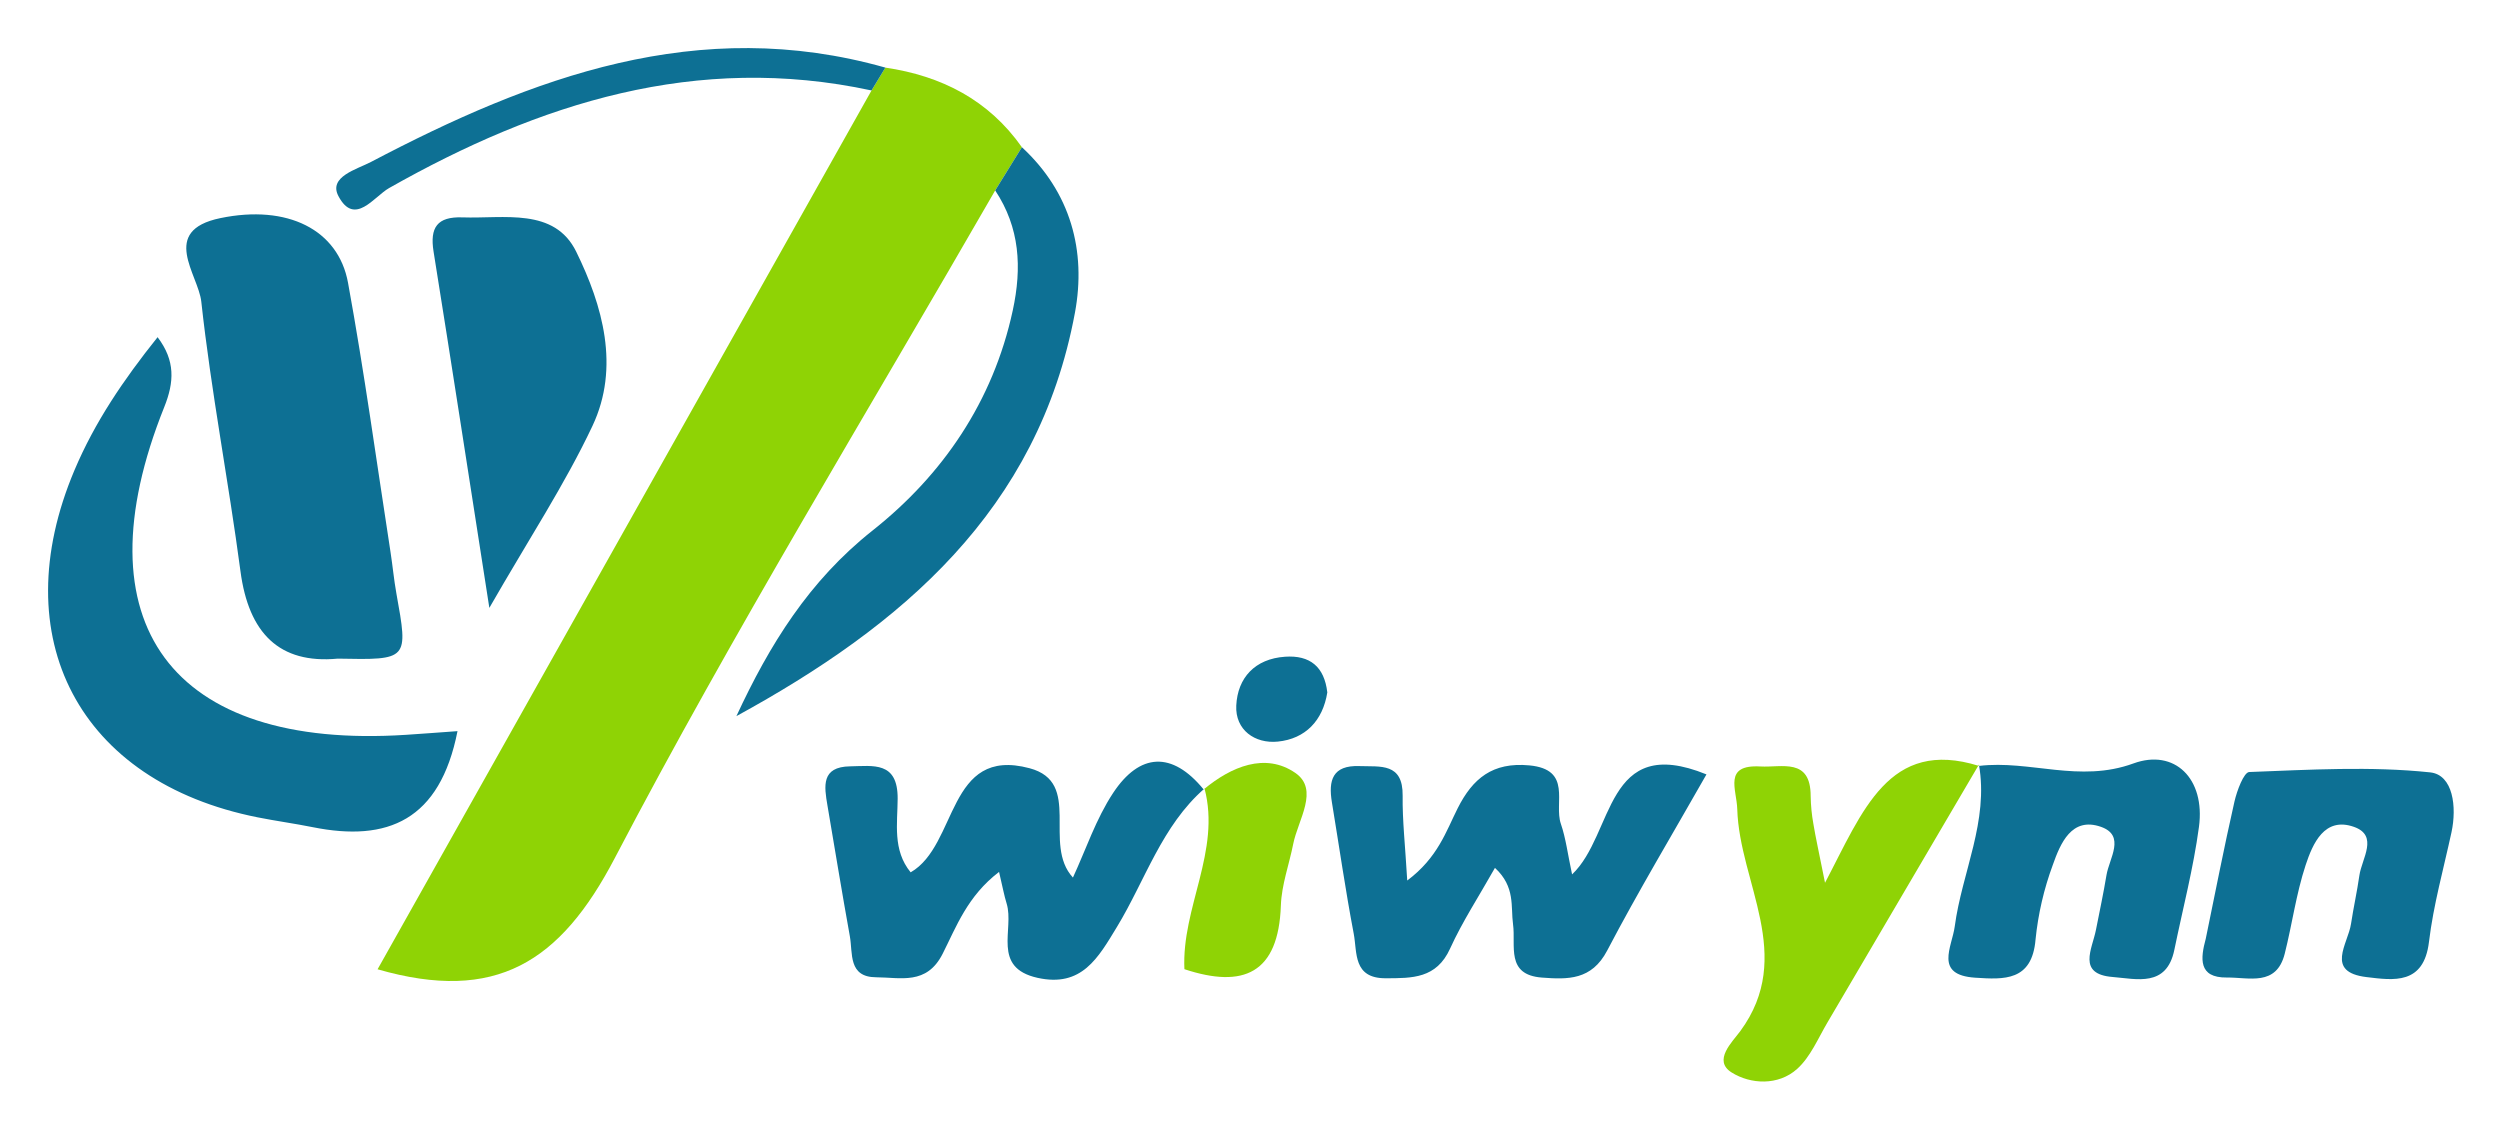
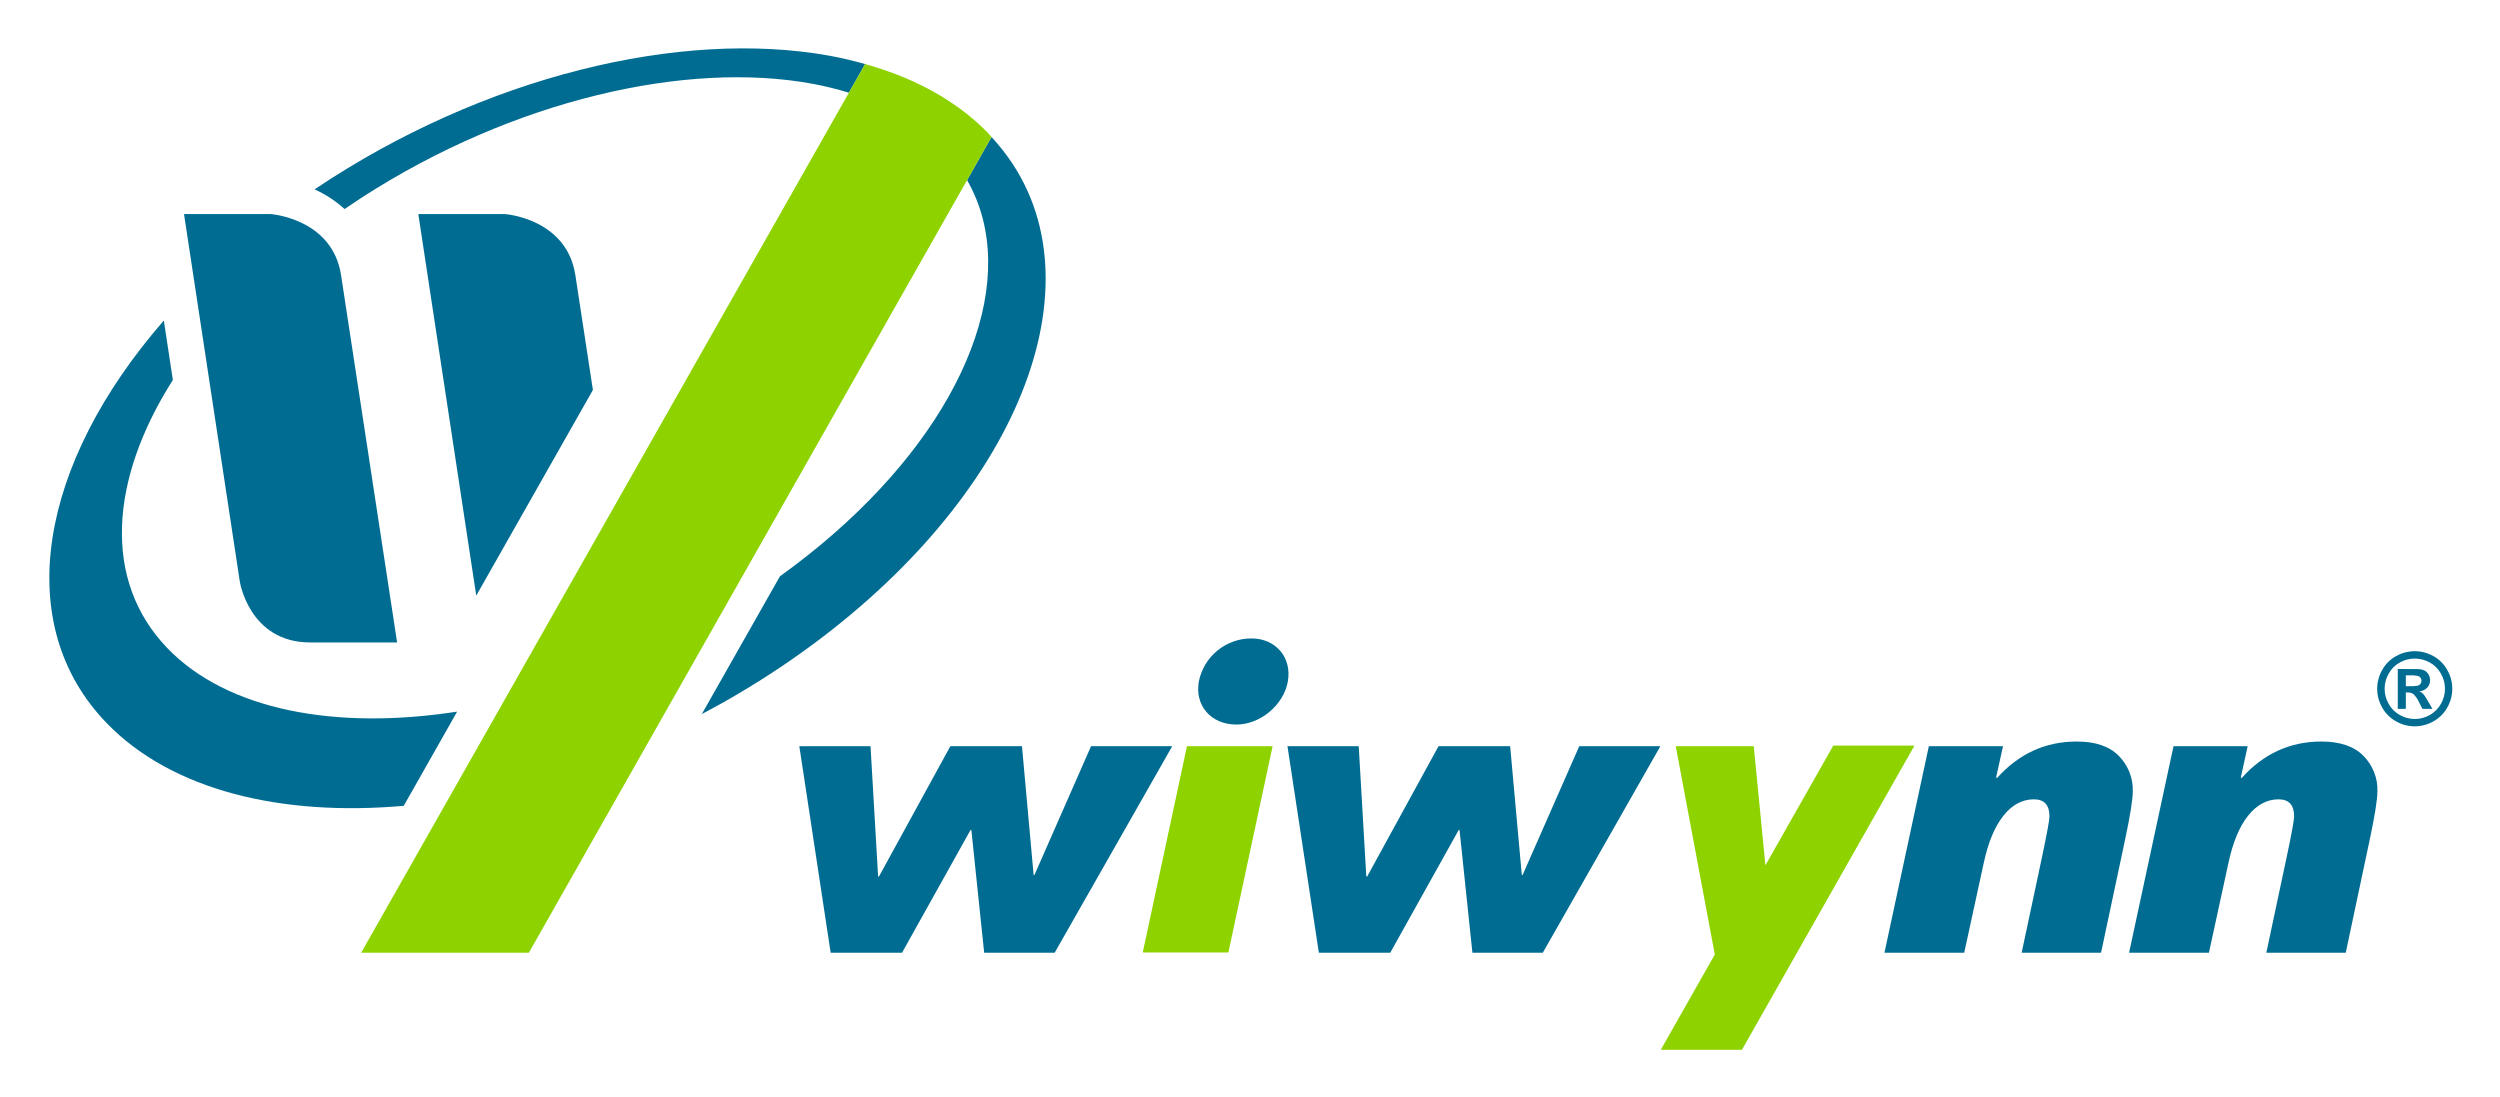
- <svg xmlns="http://www.w3.org/2000/svg" role="img" viewBox="-10.00 -10.00 520.00 234.50">
+ <svg xmlns="http://www.w3.org/2000/svg" role="img" viewBox="241.77 183.27 765.96 335.96">
  <defs>
-     <style>.cls-1{fill:#8fd305}.cls-2{fill:#0d7094}</style>
+     <style>.cls-1{fill:#006c92}.cls-2{fill:#8ed300}</style>
  </defs>
-   <path d="M174.159 4.061c11.676 1.729 21.455 6.711 28.397 16.561q-2.777 4.494-5.556 8.986c-26.58 46.208-54.463 91.734-79.155 138.929-11.289 21.576-24.692 30.173-49.31 23.075L171.277 8.816q1.44-2.378 2.882-4.755z" class="cls-1" />
-   <path d="M60.251 126.996c-12.164 1.15-18.53-5.321-20.23-18.158-2.481-18.735-6.102-37.33-8.153-56.104-.616-5.641-8.738-14.741 3.985-17.37 13.93-2.88 24.515 2.381 26.537 13.456 3.393 18.583 5.946 37.319 8.836 55.993.445 2.873.709 5.777 1.224 8.637 2.496 13.835 2.516 13.832-12.199 13.546z" class="cls-2" />
-   <path d="M85.162 142.078c-3.664 18.566-14.541 23.104-30.11 19.975-3.81-.766-7.67-1.29-11.482-2.05-37.115-7.399-52.831-37.31-38.074-72.218 4.201-9.937 10.137-18.714 17.284-27.652 3.708 4.888 3.47 9.338 1.383 14.539-18.036 44.97 1.477 71.335 50.306 68.17 3.369-.219 6.735-.48 10.693-.764zm155.375 11.933c-8.91 7.785-12.318 19.086-18.209 28.785-3.91 6.436-7.316 12.643-16.526 10.592-9.604-2.139-4.773-10.104-6.421-15.445-.523-1.693-.836-3.452-1.577-6.586-6.586 5.033-8.887 11.405-11.738 17.036-3.324 6.562-8.754 4.904-13.824 4.881-5.855-.026-4.834-4.988-5.473-8.53-1.633-9.048-3.112-18.123-4.656-27.187-.685-4.023-1.341-8.065 4.705-8.158 4.8-.074 9.928-1.09 9.895 6.706-.021 5.118-1.097 10.705 2.703 15.342 9.87-5.673 7.514-26.249 24.726-21.658 11.085 2.956 2.6 15.755 9.027 22.745 2.685-5.789 4.785-12.203 8.38-17.628 5.489-8.286 12.233-8.74 18.812-.694zm60.413 16.507c-3.363 5.968-6.783 11.181-9.333 16.79-2.84 6.245-7.865 6.156-13.388 6.172-6.836.02-5.909-5.357-6.653-9.269-1.728-9.073-3.036-18.226-4.542-27.343-.753-4.555.111-7.726 5.72-7.522 4.373.159 9.082-.742 8.997 6.175-.063 5.161.53 10.33.954 17.628 6.368-4.77 8.07-10.217 10.497-15.037 3.116-6.19 7.255-9.626 14.88-8.915 9.03.842 5.086 7.814 6.575 12.151 1.043 3.038 1.428 6.303 2.335 10.528 8.854-8.365 6.717-29.448 27.952-20.8-6.98 12.288-14.174 24.28-20.654 36.648-3.231 6.167-8.18 6.022-13.573 5.614-7.586-.576-5.393-6.634-6.004-11.077-.506-3.676.528-7.788-3.763-11.743zM91.784 116.442c-4.147-26.591-7.797-50.366-11.603-74.115-.803-5.01.759-7.297 5.993-7.112 8.625.305 19.145-2.114 23.686 7.15 5.483 11.186 9.14 24.001 3.37 36.23-5.733 12.155-13.206 23.488-21.447 37.847zM197 29.608l5.556-8.986c10.168 9.391 13.414 21.597 11.032 34.422-7.644 41.161-36.098 65.145-70.419 83.913 6.89-14.837 15.085-28.125 28.324-38.61 14.562-11.532 25.058-26.807 29.155-45.746 1.944-8.981 1.484-17.23-3.648-24.993z" class="cls-2" />
-   <path d="M401.618 149.036q-15.75 26.826-31.513 53.644c-1.959 3.323-3.535 7.167-6.296 9.65-3.945 3.547-9.706 3.204-13.625.747-3.98-2.494.149-6.354 1.814-8.626 11.473-15.659-.205-30.812-.648-46.16-.119-4.117-2.959-9.306 4.813-8.865 4.47.254 10.454-1.873 10.457 6.157a35.822 35.822 0 0 0 .566 5.805c.47 2.833 1.102 5.639 2.419 12.232 7.85-14.916 13.251-30.168 32.025-24.31z" class="cls-1" />
-   <path d="M401.618 149.036l.012.273c10.61-1.267 20.868 3.6 32.12-.512 8.538-3.121 14.986 3.122 13.634 13.195-1.155 8.602-3.373 17.06-5.122 25.582-1.61 7.843-7.885 6.032-12.817 5.641-7.444-.59-4.274-5.795-3.49-9.788.745-3.796 1.561-7.581 2.191-11.397.578-3.5 4.039-8.233-1.157-10.052-6.11-2.138-8.435 3.473-10.01 7.934a62.97 62.97 0 0 0-3.586 15.502c-.727 8.702-6.566 8.336-12.537 7.948-8.626-.56-4.842-6.36-4.267-10.677 1.499-11.242 7.102-21.87 5.029-33.65zm47.182 36.21c1.96-9.506 3.812-19.036 5.962-28.498.514-2.265 1.953-6.125 3.084-6.168 12.544-.476 25.204-1.235 37.624.073 4.804.505 5.566 7.24 4.443 12.441-1.64 7.593-3.766 15.132-4.686 22.814-1.076 8.987-7.386 8-12.99 7.327-8.671-1.041-3.859-6.879-3.224-11.08.508-3.363 1.257-6.691 1.738-10.058.502-3.516 4.061-8.287-1.145-10.114-6.127-2.15-8.557 3.484-10.04 7.976-1.968 5.968-2.8 12.302-4.345 18.422-1.733 6.86-7.464 4.887-12.017 4.945-6.035.077-5.495-4.04-4.404-8.08zM174.159 4.061q-1.442 2.377-2.882 4.755C134.87.978 102.204 11.419 70.93 29.117c-3.142 1.778-7.169 8.033-10.535 1.676-2.138-4.036 3.848-5.573 6.76-7.104C100.75 6.028 135.279-6.943 174.159 4.061z" class="cls-2" />
-   <path d="M240.361 154.212c5.742-4.79 12.847-7.735 19.064-3.447 5.038 3.474.558 9.765-.432 14.764-.847 4.275-2.422 8.509-2.57 12.799-.492 14.182-7.788 17.325-20.065 13.264-.61-12.81 7.618-24.55 4.184-37.59-.005.009-.181.21-.181.21z" class="cls-1" />
-   <path d="M266.079 134.025c-.92 5.84-4.542 9.652-10.296 10.228-4.767.477-8.882-2.432-8.64-7.495.275-5.763 3.87-9.728 10.157-10.16 5.174-.355 8.162 2.074 8.78 7.427z" class="cls-2" />
+   <g id="圖層_1" data-name="圖層 1">
+     <path d="M750.483 411.9l-36.021 63.264h-21.571l-3.946-37.624h-.235l-20.988 37.624h-21.875l-9.616-63.264h21.83l2.323 39.948h.25l21.875-39.948h21.95l3.569 39.465h.242l17.361-39.465zm103.117 9.776q10.02-11.212 24.457-11.214 8.589 0 12.872 4.393a14.789 14.789 0 0 1 4.3 10.764c0 2.537-.806 7.551-2.389 15.017l-7.341 34.53h-24.325l6.255-29.4c1.516-7.187 2.265-11.31 2.265-12.343 0-3.5-1.586-5.251-4.776-5.251q-5.353 0-9.353 5.043t-6.022 14.517l-5.967 27.434h-24.44l13.6-63.264h22.721l-2.1 9.541zm74.956 0q10.039-11.212 24.457-11.214 8.565 0 12.881 4.393a14.789 14.789 0 0 1 4.285 10.764q0 3.805-2.386 15.017l-7.321 34.53h-24.336l6.254-29.4c1.529-7.187 2.257-11.31 2.257-12.343 0-3.5-1.57-5.251-4.768-5.251-3.556 0-6.687 1.687-9.353 5.043s-4.668 8.2-6.013 14.517l-5.959 27.434h-24.469L907.7 411.9h22.72l-2.1 9.541zM600.922 411.9l-36.017 63.264h-21.6l-3.931-37.624h-.233l-21 37.624h-21.87l-9.6-63.264h21.816l2.324 39.948h.242L532.94 411.9h21.946l3.573 39.465h.237l17.353-39.465zm19.678-6.64c-7.933 0-12.814-5.934-11.531-13.184a16.416 16.416 0 0 1 16.174-13.2c7.254 0 12.409 5.709 11.1 13.2-1.294 7.25-8.494 13.184-15.743 13.184z" class="cls-1" />
+     <path d="M803.459 411.711l-20.794 36.662-3.569-36.471h-23.903l11.968 63.81-16.559 29.196h24.873l52.857-93.197h-24.873zm-185.33 63.372H591.89l13.546-63.181h26.244l-13.551 63.181z" class="cls-2" />
+     <path d="M981.6 382.786a11.716 11.716 0 0 1 5.68 1.482 10.688 10.688 0 0 1 4.273 4.243 11.523 11.523 0 0 1 .033 11.515 10.883 10.883 0 0 1-4.251 4.252 11.536 11.536 0 0 1-11.461 0 10.857 10.857 0 0 1-4.251-4.252 11.543 11.543 0 0 1 .029-11.515 10.667 10.667 0 0 1 4.272-4.243 11.718 11.718 0 0 1 5.676-1.482zm.017 2.257a9.394 9.394 0 0 0-4.552 1.186 8.616 8.616 0 0 0-3.431 3.407 9.3 9.3 0 0 0-.029 9.274 8.8 8.8 0 0 0 3.419 3.423 9.228 9.228 0 0 0 9.2 0 8.877 8.877 0 0 0 3.414-3.423 9.271 9.271 0 0 0-.02-9.274 8.613 8.613 0 0 0-3.44-3.407 9.436 9.436 0 0 0-4.56-1.186zm-5.21 15.407v-12.2h2.474c2.328 0 3.627.008 3.91.025a4.764 4.764 0 0 1 1.912.491 2.982 2.982 0 0 1 1.139 1.171 3.37 3.37 0 0 1 .464 1.749 3.228 3.228 0 0 1-.862 2.261 3.987 3.987 0 0 1-2.428 1.166 2.906 2.906 0 0 1 .854.458 6 6 0 0 1 .829.937c.087.12.391.616.9 1.487l1.437 2.46h-3.065l-1.02-1.982a8.329 8.329 0 0 0-1.712-2.515 2.757 2.757 0 0 0-1.711-.521h-.65v5.018zm2.474-6.937h1.008a12.372 12.372 0 0 0 2.667-.163 1.552 1.552 0 0 0 1.118-1.52 1.489 1.489 0 0 0-.291-.907 1.593 1.593 0 0 0-.833-.571 11.7 11.7 0 0 0-2.661-.175h-1.008zM418.056 267.589c-2.657-17.415-21.584-18.731-21.584-18.731h-26.537l17.75 116.9 35.741-63.01zm-71.787 0c-2.658-17.415-21.585-18.731-21.585-18.731h-26.535l17.082 112.515s2.84 18.731 21.571 18.731h26.635z" class="cls-1" />
+     <path d="M274.658 405.027c19.866 20.339 53.149 28.459 90.811 25.132L381.83 401.3c-37.255 5.776-70.5-.42-88.845-19.514-19.8-20.625-17.665-51.524 1.745-82.1l-2.765-18.214c-38.182 43.817-47.082 93.043-17.307 123.555zm221.153-204.704c-45.286-8.15-105.789 6.15-157.651 40.96a35.656 35.656 0 0 1 9.182 6.03c1.79-1.22 3.6-2.432 5.451-3.632 46.2-29.791 99.327-41.938 138.113-34.705a99.274 99.274 0 0 1 10.948 2.7l4.984-8.783c-3.573-.993-7.227-1.887-11.027-2.57zm49.745 24.923l-7.485 13.2a48.486 48.486 0 0 1 4.8 11.826c8.385 32.49-15.347 75.957-62.146 109.575l-23.945 42.228a270.124 270.124 0 0 0 24.177-14.43c68.8-46.173 98.24-112.207 71.268-153.866a64.1 64.1 0 0 0-6.669-8.533z" class="cls-1" />
+     <path d="M544.413 223.947c-9.674-9.911-22.579-16.853-37.575-21.051l-4.984 8.783-149.432 263.487h51.39l134.259-236.723 7.485-13.2c-.394-.422-.735-.876-1.143-1.296z" class="cls-2" />
+   </g>
</svg>
